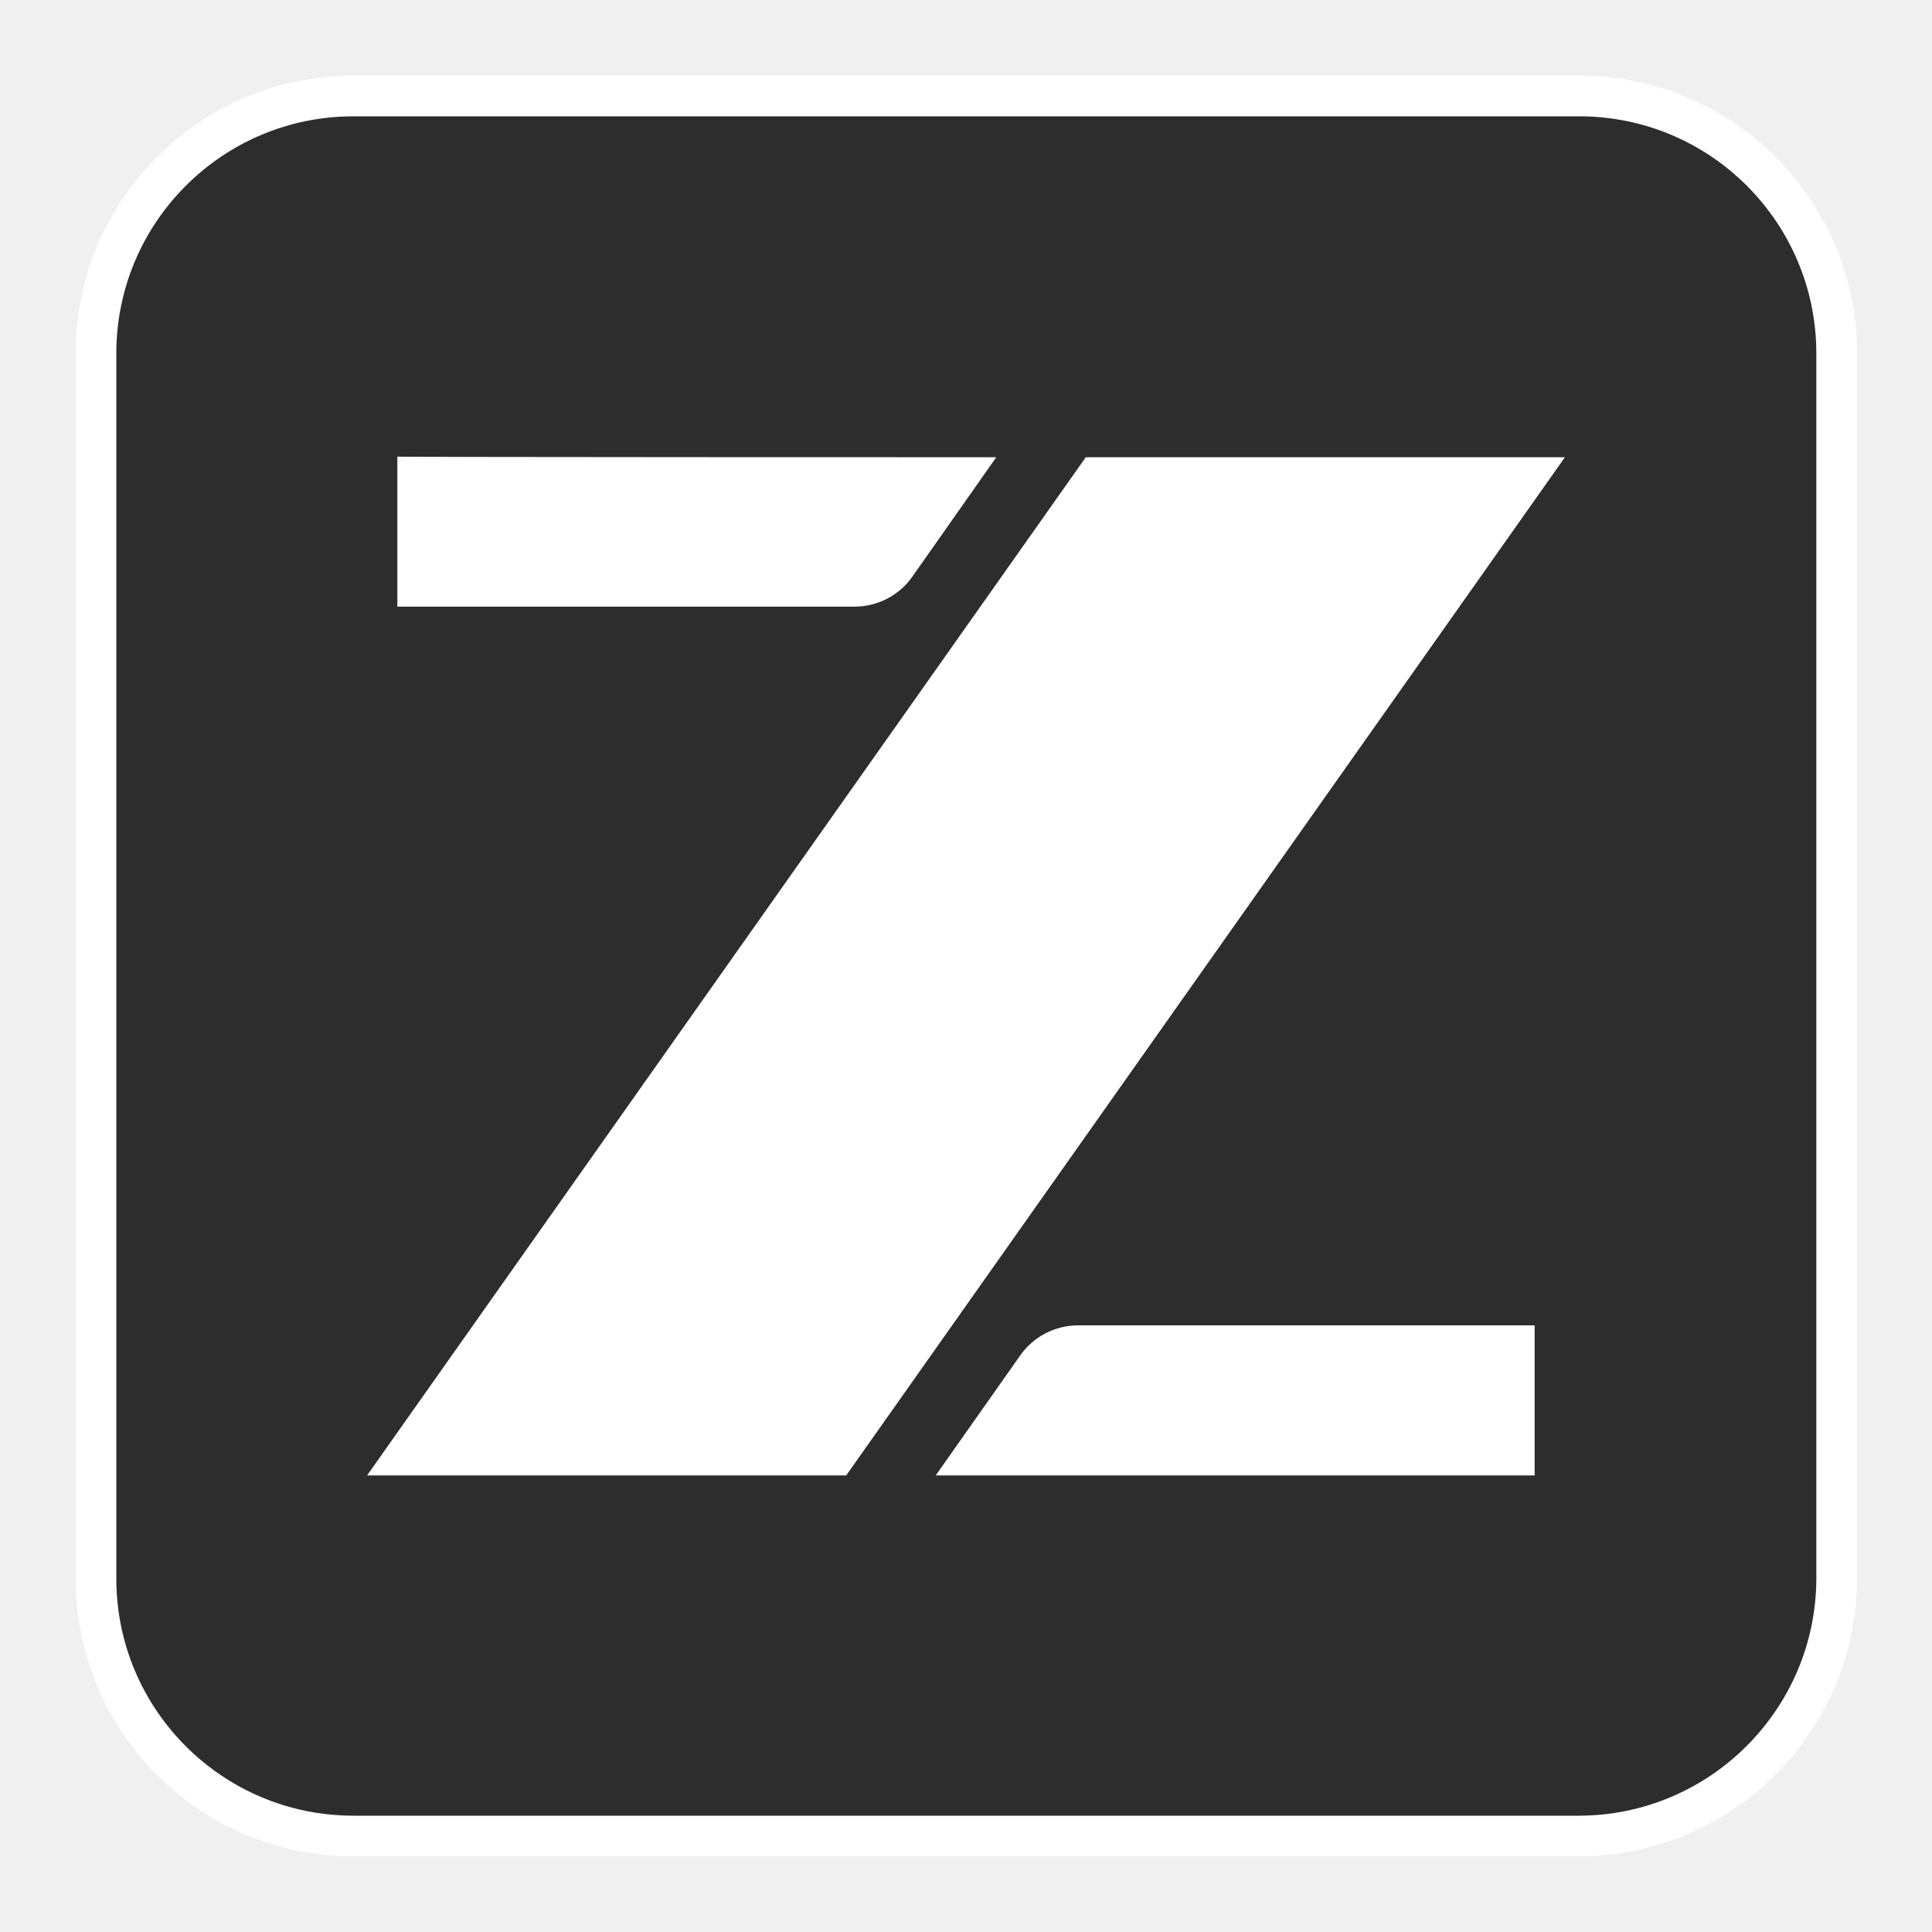
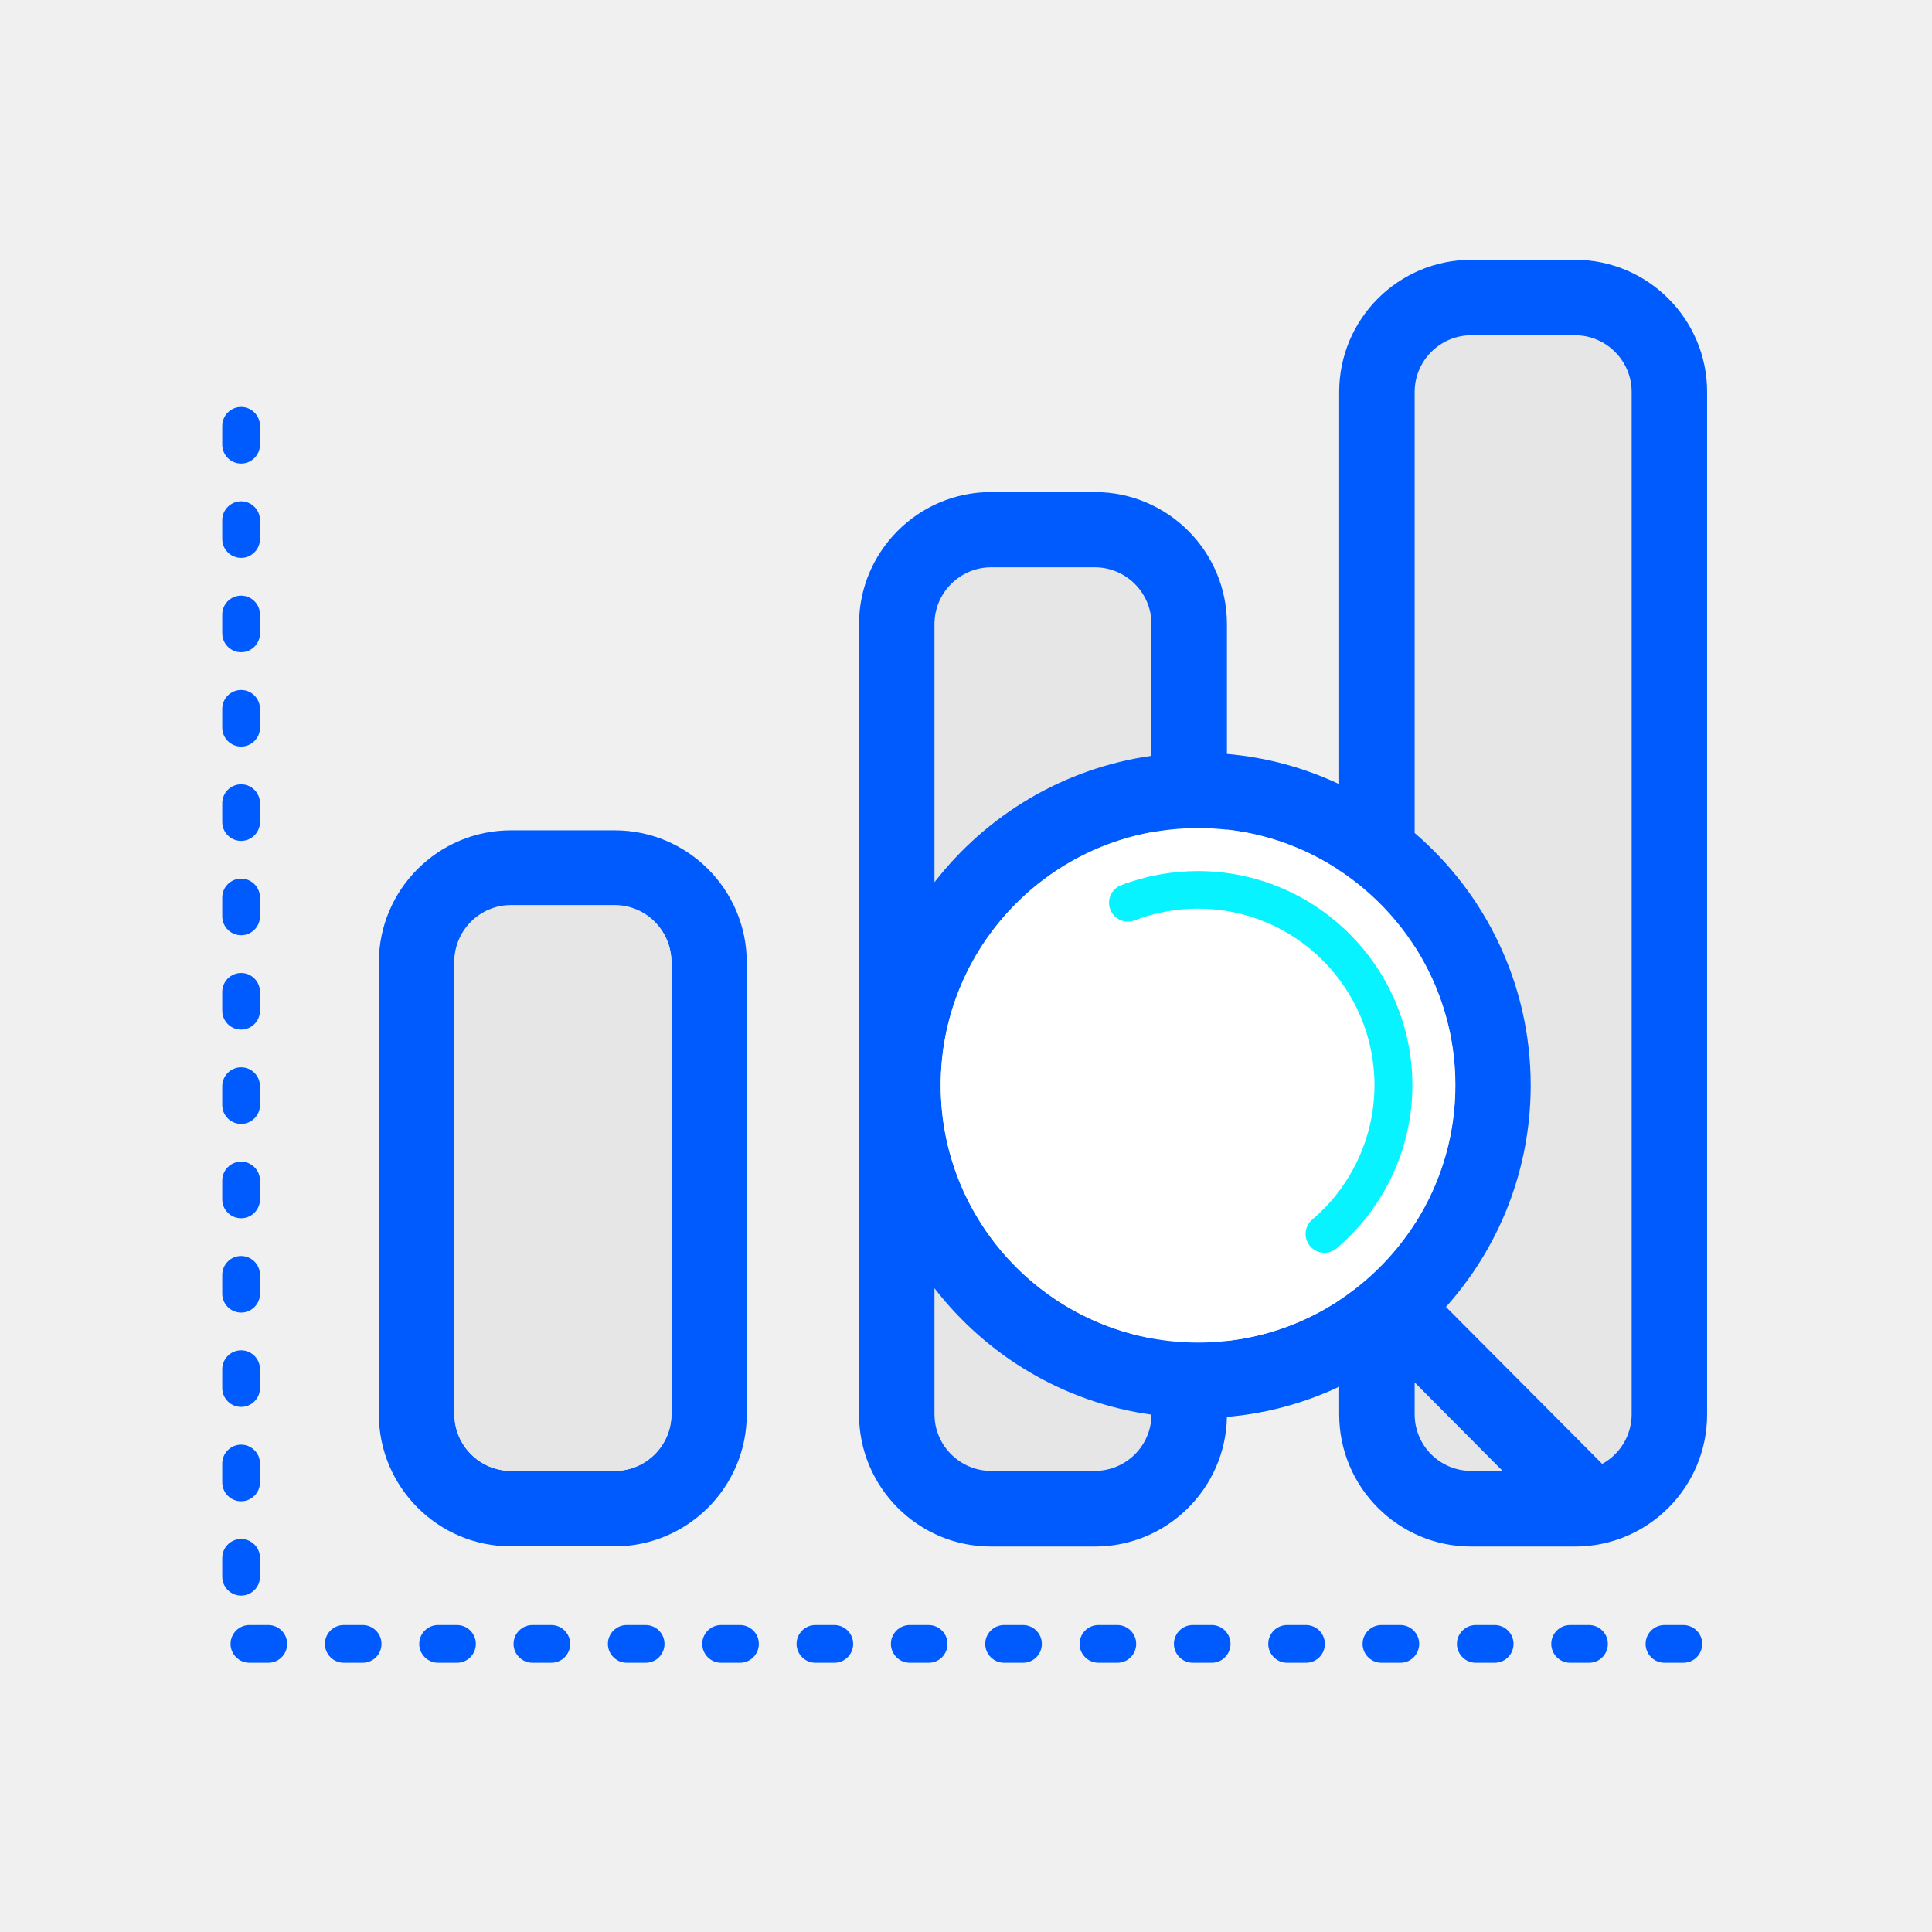
- <svg xmlns="http://www.w3.org/2000/svg" version="1.1" x="0px" y="0px" viewBox="0 0 30 30" style="enable-background:new 0 0 30 30;" xml:space="preserve">
-   <defs>
-     <style type="text/css">
-     .st194{fill:#2D2D2D;stroke:#FFFFFF;stroke-width:0.632;stroke-miterlimit:10;}
-     .st23{fill:#FFFFFF;}
- 
-     .z-breathe {
-       animation: breathe 2.5s ease-in-out infinite;
-     }
- 
-     @keyframes breathe {
-       0%, 100% { opacity: 0.7; }
-       50% { opacity: 1; }
-     }
-   </style>
-   </defs>
-   <g>
-     <path class="st194" d="M24.51,28.51H5.49c-2.21,0-4-1.79-4-4V5.49c0-2.21,1.79-4,4-4h19.03c2.21,0,4,1.79,4,4v19.03     C28.51,26.72,26.72,28.51,24.51,28.51z" />
-     <g class="z-breathe">
-       <path class="st23" d="M15.47,7.1l-1.3,1.85c-0.2,0.29-0.54,0.47-0.9,0.47h-7.1V7.09C6.16,7.1,15.47,7.1,15.47,7.1z" />
-       <polygon class="st23" points="24.3,7.1 13.14,22.91 5.7,22.91 16.86,7.1" />
-       <path class="st23" d="M14.53,22.91l1.31-1.86c0.2-0.29,0.54-0.47,0.9-0.47h7.09v2.33H14.53z" />
-     </g>
-   </g>
+ <svg xmlns="http://www.w3.org/2000/svg" width="800px" height="800px" viewBox="0 0 1024 1024" class="icon" version="1.1">
+   <path d="M325.8 819.6h-55c-38.6 0-70-31.4-70-70V510.1c0-38.6 31.4-70 70-70h55c38.6 0 70 31.4 70 70v239.5c0 38.6-31.4 70-70 70z m-54.9-339.5c-16.5 0-30 13.5-30 30v239.5c0 16.5 13.5 30 30 30h55c16.5 0 30-13.5 30-30V510.1c0-16.5-13.5-30-30-30h-55z" fill="#005BFF" />
+   <path d="M834.8 177.7h-55c-16.5 0-30 13.5-30 30v541.9c0 16.5 13.5 30 30 30h55c16.5 0 30-13.5 30-30V207.7c0-16.5-13.5-30-30-30zM580.3 300.7h-55c-16.5 0-30 13.5-30 30v418.9c0 16.5 13.5 30 30 30h55c16.5 0 30-13.5 30-30V330.7c0-16.5-13.5-30-30-30zM325.8 479.7h-55c-16.5 0-30 13.5-30 30v239.9c0 16.5 13.5 30 30 30h55c16.5 0 30-13.5 30-30V509.7c0-16.5-13.4-30-30-30z" fill="#E6E6E6" />
+   <path d="M834.8 137.7h-55c-38.6 0-70 31.4-70 70v207.9c-18.3-8.6-38.4-14.2-59.5-16v-68.8c0-38.6-31.4-70-70-70h-55c-38.6 0-70 31.4-70 70v418.9c0 38.6 31.4 70 70 70h55c38.2 0 69.3-30.7 70-68.7 21.1-1.8 41.2-7.4 59.5-16v14.7c0 38.6 31.4 70 70 70h55c38.6 0 70-31.4 70-70v-542c0-38.6-31.5-70-70-70z m-85 364c13.6 21.2 21.5 46.4 21.5 73.5 0 27-7.9 52.2-21.5 73.5v-147z m-251.2 73.5c0-66.8 48.2-122.5 111.7-134.1v268.2c-63.5-11.6-111.7-67.3-111.7-134.1z m26.7-274.5h55c16.5 0 30 13.5 30 30v69.9c-46.6 6.6-87.4 31.4-115 67V330.7c0-16.5 13.5-30 30-30z m55 478.9h-55c-16.5 0-30-13.5-30-30v-66.8c27.5 35.6 68.3 60.5 115 67-0.1 16.5-13.5 29.8-30 29.8z m70-68.9v-271c21.8 2.4 42 10 59.5 21.6v227.9c-17.5 11.5-37.7 19.1-59.5 21.5z m99.5 38.9v-16.9l46.6 46.9h-16.6c-16.6 0-30-13.4-30-30z m115 0c0 11.3-6.3 21.2-15.6 26.3l-82.8-83.2c27.9-31.2 44.9-72.4 44.9-117.5 0-53.4-23.9-101.4-61.5-133.7V207.7c0-16.5 13.5-30 30-30h55c16.5 0 30 13.5 30 30v541.9zM892.2 881.3h-10c-5.5 0-10-4.5-10-10s4.5-10 10-10h10c5.5 0 10 4.5 10 10s-4.4 10-10 10z m-50 0h-10c-5.5 0-10-4.5-10-10s4.5-10 10-10h10c5.5 0 10 4.5 10 10s-4.4 10-10 10z m-50 0h-10c-5.5 0-10-4.5-10-10s4.5-10 10-10h10c5.5 0 10 4.5 10 10s-4.4 10-10 10z m-50 0h-10c-5.5 0-10-4.5-10-10s4.5-10 10-10h10c5.5 0 10 4.5 10 10s-4.4 10-10 10z m-50 0h-10c-5.5 0-10-4.5-10-10s4.5-10 10-10h10c5.5 0 10 4.5 10 10s-4.4 10-10 10z m-50 0h-10c-5.5 0-10-4.5-10-10s4.5-10 10-10h10c5.5 0 10 4.5 10 10s-4.4 10-10 10z m-50 0h-10c-5.5 0-10-4.5-10-10s4.5-10 10-10h10c5.5 0 10 4.5 10 10s-4.4 10-10 10z m-50 0h-10c-5.5 0-10-4.5-10-10s4.5-10 10-10h10c5.5 0 10 4.5 10 10s-4.4 10-10 10z m-50 0h-10c-5.5 0-10-4.5-10-10s4.5-10 10-10h10c5.5 0 10 4.5 10 10s-4.4 10-10 10z m-50 0h-10c-5.5 0-10-4.5-10-10s4.5-10 10-10h10c5.5 0 10 4.5 10 10s-4.4 10-10 10z m-50 0h-10c-5.5 0-10-4.5-10-10s4.5-10 10-10h10c5.5 0 10 4.5 10 10s-4.4 10-10 10z m-50 0h-10c-5.5 0-10-4.5-10-10s4.5-10 10-10h10c5.5 0 10 4.5 10 10s-4.4 10-10 10z m-50 0h-10c-5.5 0-10-4.5-10-10s4.5-10 10-10h10c5.5 0 10 4.5 10 10s-4.4 10-10 10z m-50 0h-10c-5.5 0-10-4.5-10-10s4.5-10 10-10h10c5.5 0 10 4.5 10 10s-4.4 10-10 10z m-50 0h-10c-5.5 0-10-4.5-10-10s4.5-10 10-10h10c5.5 0 10 4.5 10 10s-4.4 10-10 10z m-50 0h-10c-5.5 0-10-4.5-10-10s4.5-10 10-10h10c5.5 0 10 4.5 10 10s-4.4 10-10 10z m-14.4-35.6c-5.5 0-10-4.5-10-10v-10c0-5.5 4.5-10 10-10s10 4.5 10 10v10c0 5.5-4.5 10-10 10z m0-50c-5.5 0-10-4.5-10-10v-10c0-5.5 4.5-10 10-10s10 4.5 10 10v10c0 5.5-4.5 10-10 10z m0-50c-5.5 0-10-4.5-10-10v-10c0-5.5 4.5-10 10-10s10 4.5 10 10v10c0 5.5-4.5 10-10 10z m0-50c-5.5 0-10-4.5-10-10v-10c0-5.5 4.5-10 10-10s10 4.5 10 10v10c0 5.5-4.5 10-10 10z m0-50c-5.5 0-10-4.5-10-10v-10c0-5.5 4.5-10 10-10s10 4.5 10 10v10c0 5.5-4.5 10-10 10z m0-50c-5.5 0-10-4.5-10-10v-10c0-5.5 4.5-10 10-10s10 4.5 10 10v10c0 5.5-4.5 10-10 10z m0-50c-5.5 0-10-4.5-10-10v-10c0-5.5 4.5-10 10-10s10 4.5 10 10v10c0 5.5-4.5 10-10 10z m0-50c-5.5 0-10-4.5-10-10v-10c0-5.5 4.5-10 10-10s10 4.5 10 10v10c0 5.5-4.5 10-10 10z m0-50c-5.5 0-10-4.5-10-10v-10c0-5.5 4.5-10 10-10s10 4.5 10 10v10c0 5.5-4.5 10-10 10z m0-50c-5.5 0-10-4.5-10-10v-10c0-5.5 4.5-10 10-10s10 4.5 10 10v10c0 5.5-4.5 10-10 10z m0-50c-5.5 0-10-4.5-10-10v-10c0-5.5 4.5-10 10-10s10 4.5 10 10v10c0 5.5-4.5 10-10 10z m0-50c-5.5 0-10-4.5-10-10v-10c0-5.5 4.5-10 10-10s10 4.5 10 10v10c0 5.5-4.5 10-10 10z m0-50c-5.5 0-10-4.5-10-10v-10c0-5.5 4.5-10 10-10s10 4.5 10 10v10c0 5.5-4.5 10-10 10z" fill="#005BFF" />
+   <path d="M635 438.9c-75.2 0-136.4 61.2-136.4 136.4S559.8 711.6 635 711.6s136.4-61.2 136.4-136.4S710.2 438.9 635 438.9z" fill="#FFFFFF" />
+   <path d="M635 461.7c-14 0-27.8 2.5-40.8 7.5-5.2 2-7.7 7.8-5.7 12.9 2 5.2 7.8 7.7 12.9 5.7 10.7-4.1 22-6.2 33.6-6.2 51.6 0 93.5 42 93.5 93.5 0 19.7-6.1 38.5-17.5 54.5-4.4 6.2-9.6 11.8-15.5 16.8-4.2 3.6-4.7 9.9-1.1 14.1 2 2.3 4.8 3.5 7.6 3.5 2.3 0 4.6-0.8 6.5-2.4 7-6 13.4-12.8 18.8-20.4 13.9-19.4 21.3-42.2 21.3-66.2-0.1-62.4-51-113.3-113.6-113.3z" fill="#06F3FF" />
</svg>
